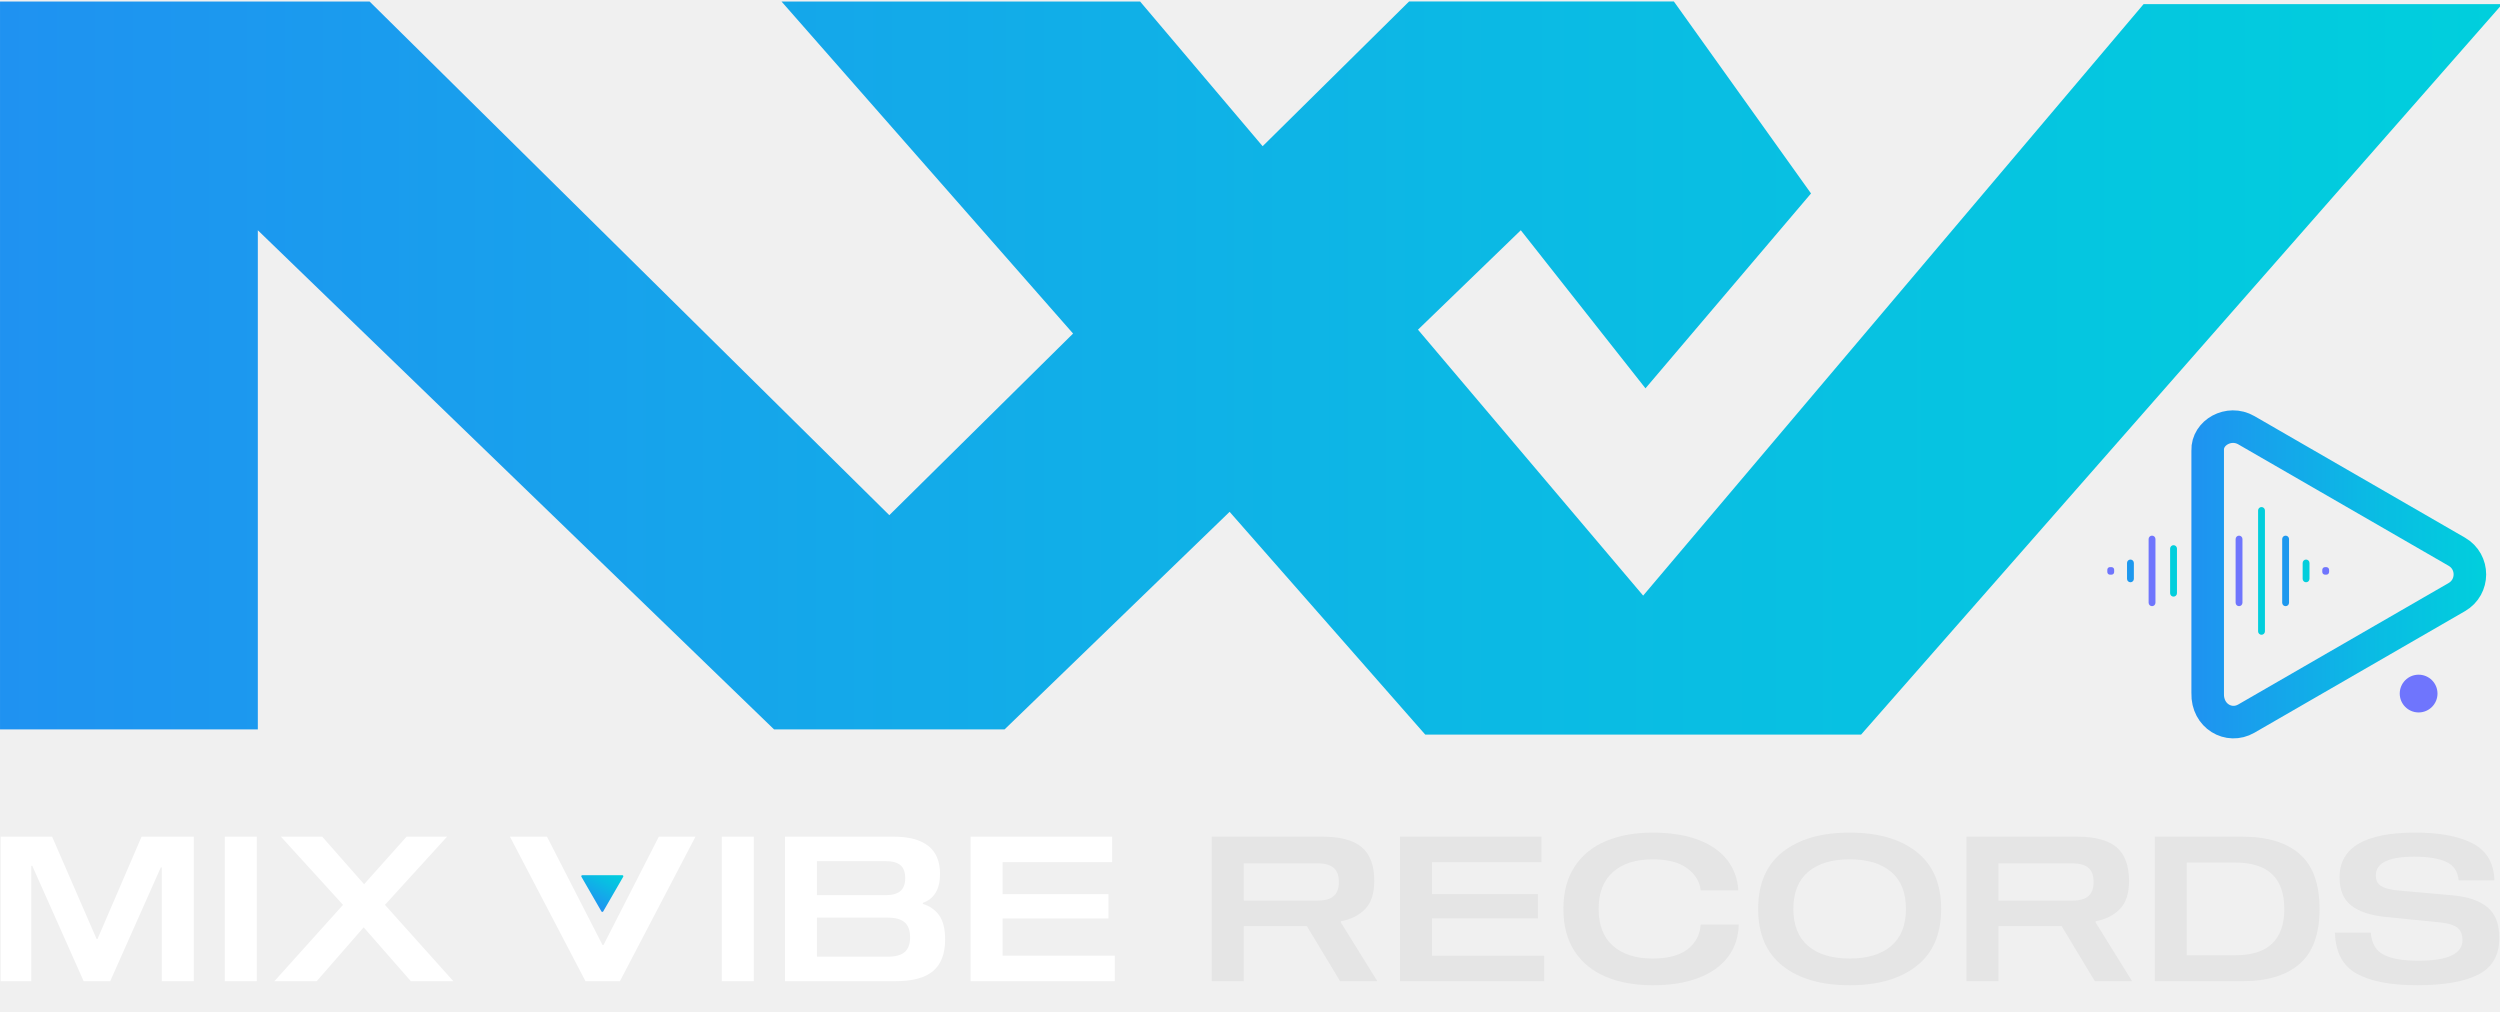
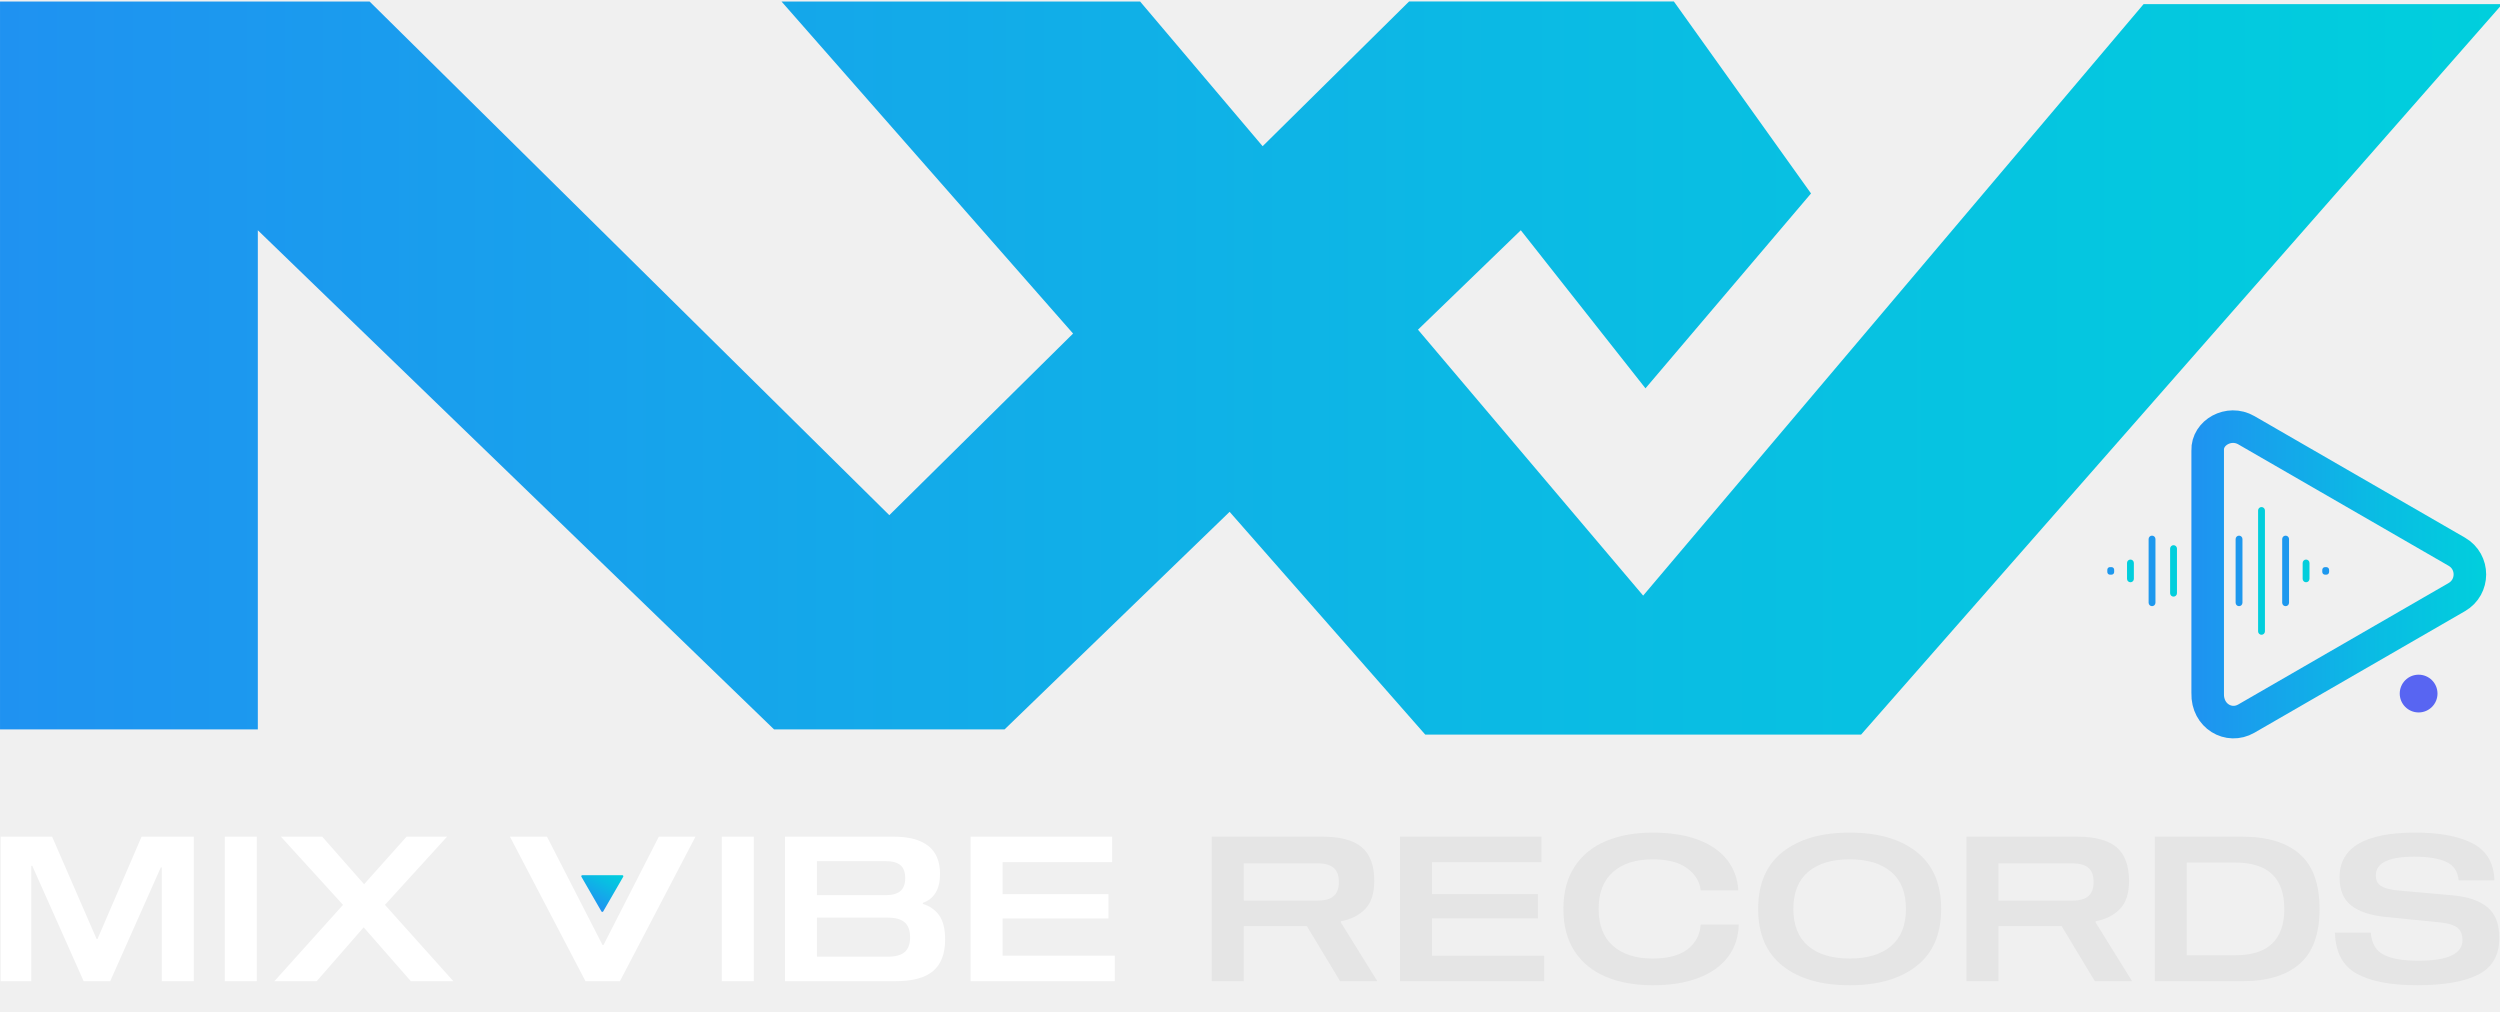
<svg xmlns="http://www.w3.org/2000/svg" xmlns:xlink="http://www.w3.org/1999/xlink" version="1.1" id="Layer_1" x="0px" y="0px" viewBox="0 0 1920.01 777.15" style="enable-background:new 0 0 1920.01 777.15;" xml:space="preserve">
  <style type="text/css">
- 	.st0{fill:none;stroke:url(#SVGID_00000063625022429146094470000001208938083383483293_);stroke-width:25;stroke-miterlimit:10;}
+ 	.st0{fill:none;stroke:url(#SVGID_00000097472565502883245530000010421948133147199641_);stroke-width:25;stroke-miterlimit:10;}
	.st1{fill:#FFFFFF;}
	.st2{fill:#E5E5E5;}
- 	.st3{fill:url(#SVGID_00000163051015025200031600000016883492808697791407_);}
- 	.st4{fill:#6F75FD;}
+ 	.st3{fill:url(#SVGID_00000168811249237179454690000016116588586064064167_);}
+ 	.st4{fill:#5865F2;}
	.st5{fill:#1D98EE;}
	.st6{fill:#02CEDC;}
</style>
  <g>
    <defs>
      <path id="SVGID_1_" d="M1263.73,298.24l-95.75-121.4L771.55,560.16h-177.1L198.01,176.84v383.32h-198v-559h283.83L683,395.65    l399.16-394.5h203.39l105.32,147.42L1263.73,298.24L1263.73,298.24z M1429.33,564.16h-334.76L600.2,1.16h275.41l386.34,456.27    L1646.3,3.16h275.41L1429.33,564.16L1429.33,564.16z" />
    </defs>
-     <linearGradient id="SVGID_00000114068758247682069770000016595934943040622743_" gradientUnits="userSpaceOnUse" x1="0.011" y1="282.656" x2="1921.709" y2="282.656">
+     <linearGradient id="SVGID_00000167382191692803084970000008109604050211989394_" gradientUnits="userSpaceOnUse" x1="0.011" y1="282.656" x2="1921.709" y2="282.656">
      <stop offset="1.065558e-08" style="stop-color:#1F92F1" />
      <stop offset="0.607" style="stop-color:#0BBAE4" />
      <stop offset="1" style="stop-color:#00CFDD" />
    </linearGradient>
-     <use xlink:href="#SVGID_1_" style="overflow:visible;fill:url(#SVGID_00000114068758247682069770000016595934943040622743_);" />
-     <clipPath id="SVGID_00000040552117615167546900000008063033046527560850_">
+     <use xlink:href="#SVGID_1_" style="overflow:visible;fill:url(#SVGID_00000167382191692803084970000008109604050211989394_);" />
+     <clipPath id="SVGID_00000011021889566174544960000009722928541748526988_">
      <use xlink:href="#SVGID_1_" style="overflow:visible;" />
    </clipPath>
  </g>
-   <linearGradient id="SVGID_00000135656563354349440070000018410089374383536049_" gradientUnits="userSpaceOnUse" x1="1683.001" y1="441.119" x2="1909.384" y2="441.119">
+   <linearGradient id="SVGID_00000092426979298766776830000007359538589432071567_" gradientUnits="userSpaceOnUse" x1="1683.001" y1="441.119" x2="1909.384" y2="441.119">
    <stop offset="0" style="stop-color:#1F92F1" />
    <stop offset="0.644" style="stop-color:#09BDE3" />
    <stop offset="1" style="stop-color:#00CFDD" />
  </linearGradient>
-   <path style="fill:none;stroke:url(#SVGID_00000135656563354349440070000018410089374383536049_);stroke-width:25;stroke-miterlimit:10;" d="  M1886.82,423.72l-161.62-93.31c-13.42-7.75-30.19,1.94-29.69,15.43v186.62c-0.5,17.49,16.27,27.18,29.69,19.43l161.62-93.31  C1900.24,450.83,1900.24,431.46,1886.82,423.72z" />
-   <g>
-     <path class="st1" d="M148.85,753.56h-24.57v-87.38h-0.78l-38.87,87.38H64.26l-39.49-88.63h-0.78v88.63H0.52V642.55h39.49   l34.21,78.68h0.62l33.9-78.68h40.11V753.56z" />
-     <path class="st1" d="M172.64,753.56V642.55h24.57v111.02H172.64z" />
-     <path class="st1" d="M348.18,753.56h-32.65L279.3,712.2l-36.07,41.36h-32.5l52.71-58.62l-47.73-52.4h31.72l32.19,36.54l32.65-36.54   h31.1l-47.73,52.4L348.18,753.56z" />
-     <path class="st1" d="M462.72,725.73h0.78l42.49-83.18h28.14l-58.04,111.02h-26.43l-58.04-111.02h28.45L462.72,725.73z" />
-     <path class="st1" d="M554.35,753.56V642.55h24.57v111.02H554.35z" />
-     <path class="st1" d="M721.26,702.95c3.06,4.2,4.59,10.44,4.59,18.74c0,10.78-3.06,18.79-9.17,24.02   c-6.12,5.24-15.76,7.85-28.92,7.85h-84.9V642.55h83.18c23.94,0,35.92,9.54,35.92,28.61c0,5.91-1.14,10.73-3.42,14.46   c-2.28,3.73-5.55,6.32-9.8,7.77v0.78C714.03,695.83,718.2,698.75,721.26,702.95z M691.56,684.29c2.43-2.12,3.65-5.42,3.65-9.87   c0-4.56-1.22-7.88-3.65-9.95c-2.44-2.07-6.25-3.11-11.43-3.11h-52.71v26.12h52.71C685.32,687.48,689.13,686.42,691.56,684.29z    M694.83,731.17c2.75-2.38,4.12-6.17,4.12-11.35c0-5.18-1.38-8.99-4.12-11.43c-2.75-2.43-7.13-3.65-13.14-3.65h-54.26v30.01h54.26   C687.7,734.75,692.08,733.56,694.83,731.17z" />
-     <path class="st1" d="M770.01,686.7h81.32v18.66h-81.32v28.61h86.14v19.59H745.44V642.55h108.68v19.59h-84.12V686.7z" />
-     <path class="st2" d="M1057.8,753.56h-28.61l-25.5-42.29h-48.51v42.29h-24.57V642.55h84.74c13.99,0,24.18,2.72,30.55,8.16   c6.38,5.44,9.56,14.07,9.56,25.89c0,9.54-2.33,16.71-7,21.53c-4.67,4.82-10.88,7.96-18.66,9.41v0.93L1057.8,753.56z M1024.3,688.18   c2.64-2.33,3.96-5.93,3.96-10.81c0-4.87-1.32-8.47-3.96-10.81c-2.64-2.33-6.82-3.5-12.52-3.5h-56.6v28.61h56.6   C1017.48,691.68,1021.65,690.51,1024.3,688.18z" />
-     <path class="st2" d="M1099.78,686.7h81.32v18.66h-81.32v28.61h86.14v19.59h-110.71V642.55h108.68v19.59h-84.12V686.7z" />
-     <path class="st2" d="M1295.7,666.8c-6.22-4.56-15.03-6.84-26.43-6.84c-12.96,0-23.12,3.24-30.48,9.72   c-7.36,6.48-11.04,15.94-11.04,28.38c0,12.44,3.68,21.9,11.04,28.38c7.36,6.48,17.52,9.72,30.48,9.72   c11.71,0,20.65-2.38,26.82-7.15c6.17-4.77,9.51-11.09,10.03-18.97h29.23c-0.21,9.64-2.98,17.96-8.32,24.96   c-5.34,7-12.91,12.36-22.7,16.09c-9.79,3.73-21.48,5.6-35.06,5.6c-13.68,0-25.68-2.18-36-6.53c-10.32-4.35-18.32-10.91-24.02-19.67   c-5.7-8.76-8.55-19.56-8.55-32.42c0-12.85,2.85-23.66,8.55-32.42c5.7-8.76,13.71-15.32,24.02-19.67c10.31-4.35,22.31-6.53,36-6.53   c13.47,0,25.06,1.81,34.75,5.44c9.69,3.63,17.15,8.78,22.39,15.47c5.23,6.69,8.11,14.49,8.63,23.4h-28.92   C1305.39,677.01,1301.91,671.36,1295.7,666.8z" />
-     <path class="st2" d="M1472.01,654.29c12.54,9.9,18.81,24.49,18.81,43.77s-6.27,33.87-18.81,43.77   c-12.54,9.9-29.7,14.85-51.47,14.85c-21.77,0-38.92-4.95-51.46-14.85c-12.54-9.9-18.81-24.49-18.81-43.77s6.27-33.87,18.81-43.77   c12.54-9.9,29.7-14.85,51.46-14.85C1442.32,639.44,1459.47,644.39,1472.01,654.29z M1452.42,726.51   c7.56-6.43,11.35-15.91,11.35-28.45c0-12.54-3.79-22.03-11.35-28.45c-7.57-6.43-18.19-9.64-31.88-9.64s-24.31,3.21-31.87,9.64   c-7.57,6.43-11.35,15.91-11.35,28.45c0,12.54,3.78,22.03,11.35,28.45c7.57,6.43,18.19,9.64,31.87,9.64   S1444.85,732.94,1452.42,726.51z" />
-     <path class="st2" d="M1637.45,753.56h-28.61l-25.5-42.29h-48.51v42.29h-24.57V642.55H1595c13.99,0,24.18,2.72,30.55,8.16   c6.38,5.44,9.56,14.07,9.56,25.89c0,9.54-2.33,16.71-7,21.53c-4.67,4.82-10.88,7.96-18.66,9.41v0.93L1637.45,753.56z    M1603.94,688.18c2.64-2.33,3.96-5.93,3.96-10.81c0-4.87-1.32-8.47-3.96-10.81c-2.64-2.33-6.82-3.5-12.52-3.5h-56.6v28.61h56.6   C1597.13,691.68,1601.3,690.51,1603.94,688.18z" />
-     <path class="st2" d="M1766.19,655.92c10.16,8.92,15.24,22.96,15.24,42.14c0,19.18-5.08,33.22-15.24,42.14   c-10.16,8.92-24.93,13.37-44.31,13.37h-67.01V642.55h67.01C1741.26,642.55,1756.03,647,1766.19,655.92z M1679.43,662.45v71.21   h37.16c25.19,0,37.78-11.87,37.78-35.61c0-23.74-12.59-35.61-37.78-35.61H1679.43z" />
-     <path class="st2" d="M1878.84,661.98c-5.75-2.69-13.92-4.04-24.49-4.04c-19.8,0-29.7,4.77-29.7,14.3c0,3.84,1.35,6.58,4.04,8.24   c2.69,1.66,7.05,2.8,13.06,3.42l41.98,3.73c11.61,1.04,20.47,4.07,26.59,9.1c6.12,5.03,9.17,12.88,9.17,23.56   c0,13.27-5.34,22.65-16.01,28.14c-10.68,5.49-26.43,8.24-47.27,8.24c-20.21,0-35.66-2.98-46.33-8.94   c-10.68-5.96-16.22-16.45-16.64-31.49h27.52c0.62,8.29,3.96,13.97,10.03,17.03c6.06,3.06,14.85,4.59,26.35,4.59   c22.7,0,34.05-5.29,34.05-15.86c0-4.56-1.43-7.83-4.28-9.8c-2.85-1.97-7.02-3.21-12.52-3.73l-41.83-4.2   c-11.71-1.14-20.6-4.04-26.67-8.71c-6.06-4.66-9.1-11.92-9.1-21.77c0-22.91,19.38-34.36,58.15-34.36c18.86,0,33.61,2.8,44.24,8.4   c10.62,5.6,16.14,15.03,16.56,28.3h-27.52C1887.72,669.4,1884.59,664.68,1878.84,661.98z" />
-   </g>
-   <linearGradient id="SVGID_00000145749021059828153790000003956199021918195331_" gradientUnits="userSpaceOnUse" x1="450.663" y1="693.601" x2="466.823" y2="665.61">
+   <path style="fill:none;stroke:url(#SVGID_00000092426979298766776830000007359538589432071567_);stroke-width:25;stroke-miterlimit:10;" d="  M1886.82,423.72l-161.62-93.31c-13.42-7.75-30.19,1.94-29.69,15.43v186.62c-0.5,17.49,16.27,27.18,29.69,19.43l161.62-93.31  C1900.24,450.83,1900.24,431.46,1886.82,423.72z" />
+   <path class="st1" d="M148.85,753.56h-24.57v-87.38h-0.78l-38.87,87.38H64.26l-39.49-88.63h-0.78v88.63H0.52V642.55h39.49  l34.21,78.68h0.62l33.9-78.68h40.11V753.56z" />
+   <path class="st1" d="M172.64,753.56V642.55h24.57v111.02H172.64z" />
+   <path class="st1" d="M348.18,753.56h-32.65L279.3,712.2l-36.07,41.36h-32.5l52.71-58.62l-47.73-52.4h31.72l32.19,36.54l32.65-36.54  h31.1l-47.73,52.4L348.18,753.56z" />
+   <path class="st1" d="M462.72,725.73h0.78l42.49-83.18h28.14l-58.04,111.02h-26.43l-58.04-111.02h28.45L462.72,725.73z" />
+   <path class="st1" d="M554.35,753.56V642.55h24.57v111.02H554.35z" />
+   <path class="st1" d="M721.26,702.95c3.06,4.2,4.59,10.44,4.59,18.74c0,10.78-3.06,18.79-9.17,24.02  c-6.12,5.24-15.76,7.85-28.92,7.85h-84.9V642.55h83.18c23.94,0,35.92,9.54,35.92,28.61c0,5.91-1.14,10.73-3.42,14.46  c-2.28,3.73-5.55,6.32-9.8,7.77v0.78C714.03,695.83,718.2,698.75,721.26,702.95z M691.56,684.29c2.43-2.12,3.65-5.42,3.65-9.87  c0-4.56-1.22-7.88-3.65-9.95c-2.44-2.07-6.25-3.11-11.43-3.11h-52.71v26.12h52.71C685.32,687.48,689.13,686.42,691.56,684.29z   M694.83,731.17c2.75-2.38,4.12-6.17,4.12-11.35c0-5.18-1.38-8.99-4.12-11.43c-2.75-2.43-7.13-3.65-13.14-3.65h-54.26v30.01h54.26  C687.7,734.75,692.08,733.56,694.83,731.17z" />
+   <path class="st1" d="M770.01,686.7h81.32v18.66h-81.32v28.61h86.14v19.59H745.44V642.55h108.68v19.59h-84.12V686.7z" />
+   <path class="st2" d="M1057.8,753.56h-28.61l-25.5-42.29h-48.51v42.29h-24.57V642.55h84.74c13.99,0,24.18,2.72,30.55,8.16  c6.38,5.44,9.56,14.07,9.56,25.89c0,9.54-2.33,16.71-7,21.53c-4.67,4.82-10.88,7.96-18.66,9.41v0.93L1057.8,753.56z M1024.3,688.18  c2.64-2.33,3.96-5.93,3.96-10.81c0-4.87-1.32-8.47-3.96-10.81c-2.64-2.33-6.82-3.5-12.52-3.5h-56.6v28.61h56.6  C1017.48,691.68,1021.65,690.51,1024.3,688.18z" />
+   <path class="st2" d="M1099.78,686.7h81.32v18.66h-81.32v28.61h86.14v19.59h-110.71V642.55h108.68v19.59h-84.12V686.7z" />
+   <path class="st2" d="M1295.7,666.8c-6.22-4.56-15.03-6.84-26.43-6.84c-12.96,0-23.12,3.24-30.48,9.72  c-7.36,6.48-11.04,15.94-11.04,28.38c0,12.44,3.68,21.9,11.04,28.38c7.36,6.48,17.52,9.72,30.48,9.72c11.71,0,20.65-2.38,26.82-7.15  c6.17-4.77,9.51-11.09,10.03-18.97h29.23c-0.21,9.64-2.98,17.96-8.32,24.96c-5.34,7-12.91,12.36-22.7,16.09  c-9.79,3.73-21.48,5.6-35.06,5.6c-13.68,0-25.68-2.18-36-6.53c-10.32-4.35-18.32-10.91-24.02-19.67c-5.7-8.76-8.55-19.56-8.55-32.42  c0-12.85,2.85-23.66,8.55-32.42c5.7-8.76,13.71-15.32,24.02-19.67c10.31-4.35,22.31-6.53,36-6.53c13.47,0,25.06,1.81,34.75,5.44  c9.69,3.63,17.15,8.78,22.39,15.47c5.23,6.69,8.11,14.49,8.63,23.4h-28.92C1305.39,677.01,1301.91,671.36,1295.7,666.8z" />
+   <path class="st2" d="M1472.01,654.29c12.54,9.9,18.81,24.49,18.81,43.77s-6.27,33.87-18.81,43.77c-12.54,9.9-29.7,14.85-51.47,14.85  c-21.77,0-38.92-4.95-51.46-14.85c-12.54-9.9-18.81-24.49-18.81-43.77s6.27-33.87,18.81-43.77c12.54-9.9,29.7-14.85,51.46-14.85  C1442.32,639.44,1459.47,644.39,1472.01,654.29z M1452.42,726.51c7.56-6.43,11.35-15.91,11.35-28.45c0-12.54-3.79-22.03-11.35-28.45  c-7.57-6.43-18.19-9.64-31.88-9.64s-24.31,3.21-31.87,9.64c-7.57,6.43-11.35,15.91-11.35,28.45c0,12.54,3.78,22.03,11.35,28.45  c7.57,6.43,18.19,9.64,31.87,9.64S1444.85,732.94,1452.42,726.51z" />
+   <path class="st2" d="M1637.45,753.56h-28.61l-25.5-42.29h-48.51v42.29h-24.57V642.55H1595c13.99,0,24.18,2.72,30.55,8.16  c6.38,5.44,9.56,14.07,9.56,25.89c0,9.54-2.33,16.71-7,21.53c-4.67,4.82-10.88,7.96-18.66,9.41v0.93L1637.45,753.56z   M1603.94,688.18c2.64-2.33,3.96-5.93,3.96-10.81c0-4.87-1.32-8.47-3.96-10.81c-2.64-2.33-6.82-3.5-12.52-3.5h-56.6v28.61h56.6  C1597.13,691.68,1601.3,690.51,1603.94,688.18z" />
+   <path class="st2" d="M1766.19,655.92c10.16,8.92,15.24,22.96,15.24,42.14c0,19.18-5.08,33.22-15.24,42.14  c-10.16,8.92-24.93,13.37-44.31,13.37h-67.01V642.55h67.01C1741.26,642.55,1756.03,647,1766.19,655.92z M1679.43,662.45v71.21h37.16  c25.19,0,37.78-11.87,37.78-35.61c0-23.74-12.59-35.61-37.78-35.61H1679.43z" />
+   <path class="st2" d="M1878.84,661.98c-5.75-2.69-13.92-4.04-24.49-4.04c-19.8,0-29.7,4.77-29.7,14.3c0,3.84,1.35,6.58,4.04,8.24  c2.69,1.66,7.05,2.8,13.06,3.42l41.98,3.73c11.61,1.04,20.47,4.07,26.59,9.1c6.12,5.03,9.17,12.88,9.17,23.56  c0,13.27-5.34,22.65-16.01,28.14c-10.68,5.49-26.43,8.24-47.27,8.24c-20.21,0-35.66-2.98-46.33-8.94  c-10.68-5.96-16.22-16.45-16.64-31.49h27.52c0.62,8.29,3.96,13.97,10.03,17.03c6.06,3.06,14.85,4.59,26.35,4.59  c22.7,0,34.05-5.29,34.05-15.86c0-4.56-1.43-7.83-4.28-9.8c-2.85-1.97-7.02-3.21-12.52-3.73l-41.83-4.2  c-11.71-1.14-20.6-4.04-26.67-8.71c-6.06-4.66-9.1-11.92-9.1-21.77c0-22.91,19.38-34.36,58.15-34.36c18.86,0,33.61,2.8,44.24,8.4  c10.62,5.6,16.14,15.03,16.56,28.3h-27.52C1887.72,669.4,1884.59,664.68,1878.84,661.98z" />
+   <linearGradient id="SVGID_00000059269420564679729380000017138927614627240321_" gradientUnits="userSpaceOnUse" x1="450.663" y1="693.601" x2="466.823" y2="665.61">
    <stop offset="0" style="stop-color:#1F92F1" />
    <stop offset="0.644" style="stop-color:#09BDE3" />
    <stop offset="1" style="stop-color:#00CFDD" />
  </linearGradient>
-   <path style="fill:url(#SVGID_00000145749021059828153790000003956199021918195331_);" d="M463.27,699.96l15.36-26.61  c0.31-0.53-0.08-1.2-0.69-1.2h-30.72c-0.61,0-1,0.66-0.69,1.2l15.36,26.61C462.2,700.49,462.97,700.49,463.27,699.96z" />
+   <path style="fill:url(#SVGID_00000059269420564679729380000017138927614627240321_);" d="M463.27,699.96l15.36-26.61  c0.31-0.53-0.08-1.2-0.69-1.2h-30.72c-0.61,0-1,0.66-0.69,1.2l15.36,26.61C462.2,700.49,462.97,700.49,463.27,699.96z" />
  <circle class="st4" cx="1857.51" cy="532.66" r="14.5" />
-   <path class="st4" d="M1652.77,465.54L1652.77,465.54c1.45,0,2.63-1.18,2.63-2.63V414c0-1.45-1.18-2.63-2.63-2.63l0,0  c-1.45,0-2.63,1.18-2.63,2.63v48.91C1650.14,464.36,1651.32,465.54,1652.77,465.54z" />
-   <path class="st5" d="M1636.19,447.18L1636.19,447.18c1.45,0,2.63-1.18,2.63-2.63v-12.18c0-1.45-1.18-2.63-2.63-2.63l0,0  c-1.45,0-2.63,1.18-2.63,2.63v12.18C1633.55,446,1634.73,447.18,1636.19,447.18z" />
+   <path class="st5" d="M1652.77,465.54L1652.77,465.54c1.45,0,2.63-1.18,2.63-2.63V414c0-1.45-1.18-2.63-2.63-2.63l0,0  c-1.45,0-2.63,1.18-2.63,2.63v48.91C1650.14,464.36,1651.32,465.54,1652.77,465.54z" />
+   <path class="st6" d="M1636.19,447.18L1636.19,447.18c1.45,0,2.63-1.18,2.63-2.63v-12.18c0-1.45-1.18-2.63-2.63-2.63l0,0  c-1.45,0-2.63,1.18-2.63,2.63v12.18C1633.55,446,1634.73,447.18,1636.19,447.18z" />
  <path class="st6" d="M1771.07,447.18L1771.07,447.18c1.45,0,2.63-1.18,2.63-2.63v-12.18c0-1.45-1.18-2.63-2.63-2.63h0  c-1.45,0-2.63,1.18-2.63,2.63v12.18C1768.44,446,1769.62,447.18,1771.07,447.18z" />
-   <path class="st4" d="M1785.64,441.36h1c1.18,0,2.13-0.95,2.13-2.13v-1.55c0-1.18-0.95-2.13-2.13-2.13h-1  c-1.18,0-2.13,0.95-2.13,2.13v1.55C1783.5,440.41,1784.46,441.36,1785.64,441.36z" />
-   <path class="st4" d="M1620.46,441.36h1.19c1.13,0,2.04-0.91,2.04-2.04v-1.74c0-1.13-0.91-2.04-2.04-2.04h-1.19  c-1.13,0-2.04,0.91-2.04,2.04v1.74C1618.42,440.45,1619.33,441.36,1620.46,441.36z" />
+   <path class="st5" d="M1785.64,441.36h1c1.18,0,2.13-0.95,2.13-2.13v-1.55c0-1.18-0.95-2.13-2.13-2.13h-1  c-1.18,0-2.13,0.95-2.13,2.13v1.55C1783.5,440.41,1784.46,441.36,1785.64,441.36z" />
+   <path class="st5" d="M1620.46,441.36h1.19c1.13,0,2.04-0.91,2.04-2.04v-1.74c0-1.13-0.91-2.04-2.04-2.04h-1.19  c-1.13,0-2.04,0.91-2.04,2.04v1.74C1618.42,440.45,1619.33,441.36,1620.46,441.36z" />
  <path class="st6" d="M1669.29,458.22L1669.29,458.22c1.45,0,2.63-1.18,2.63-2.63v-34.26c0-1.45-1.18-2.63-2.63-2.63l0,0  c-1.45,0-2.63,1.18-2.63,2.63v34.26C1666.65,457.04,1667.83,458.22,1669.29,458.22z" />
-   <path class="st4" d="M1719.59,465.54L1719.59,465.54c1.45,0,2.63-1.18,2.63-2.63V414c0-1.45-1.18-2.63-2.63-2.63l0,0  c-1.45,0-2.63,1.18-2.63,2.63v48.91C1716.96,464.36,1718.14,465.54,1719.59,465.54z" />
+   <path class="st5" d="M1719.59,465.54L1719.59,465.54c1.45,0,2.63-1.18,2.63-2.63V414c0-1.45-1.18-2.63-2.63-2.63l0,0  c-1.45,0-2.63,1.18-2.63,2.63v48.91C1716.96,464.36,1718.14,465.54,1719.59,465.54z" />
  <path class="st6" d="M1736.85,487.51L1736.85,487.51c1.45,0,2.63-1.18,2.63-2.63v-92.84c0-1.45-1.18-2.63-2.63-2.63l0,0  c-1.45,0-2.63,1.18-2.63,2.63v92.84C1734.21,486.33,1735.39,487.51,1736.85,487.51z" />
  <path class="st5" d="M1752.73,414v48.91c0,1.45,1.18,2.63,2.63,2.63l0,0c1.45,0,2.63-1.18,2.63-2.63V414c0-1.45-1.18-2.63-2.63-2.63  l0,0C1753.91,411.37,1752.73,412.55,1752.73,414z" />
</svg>
